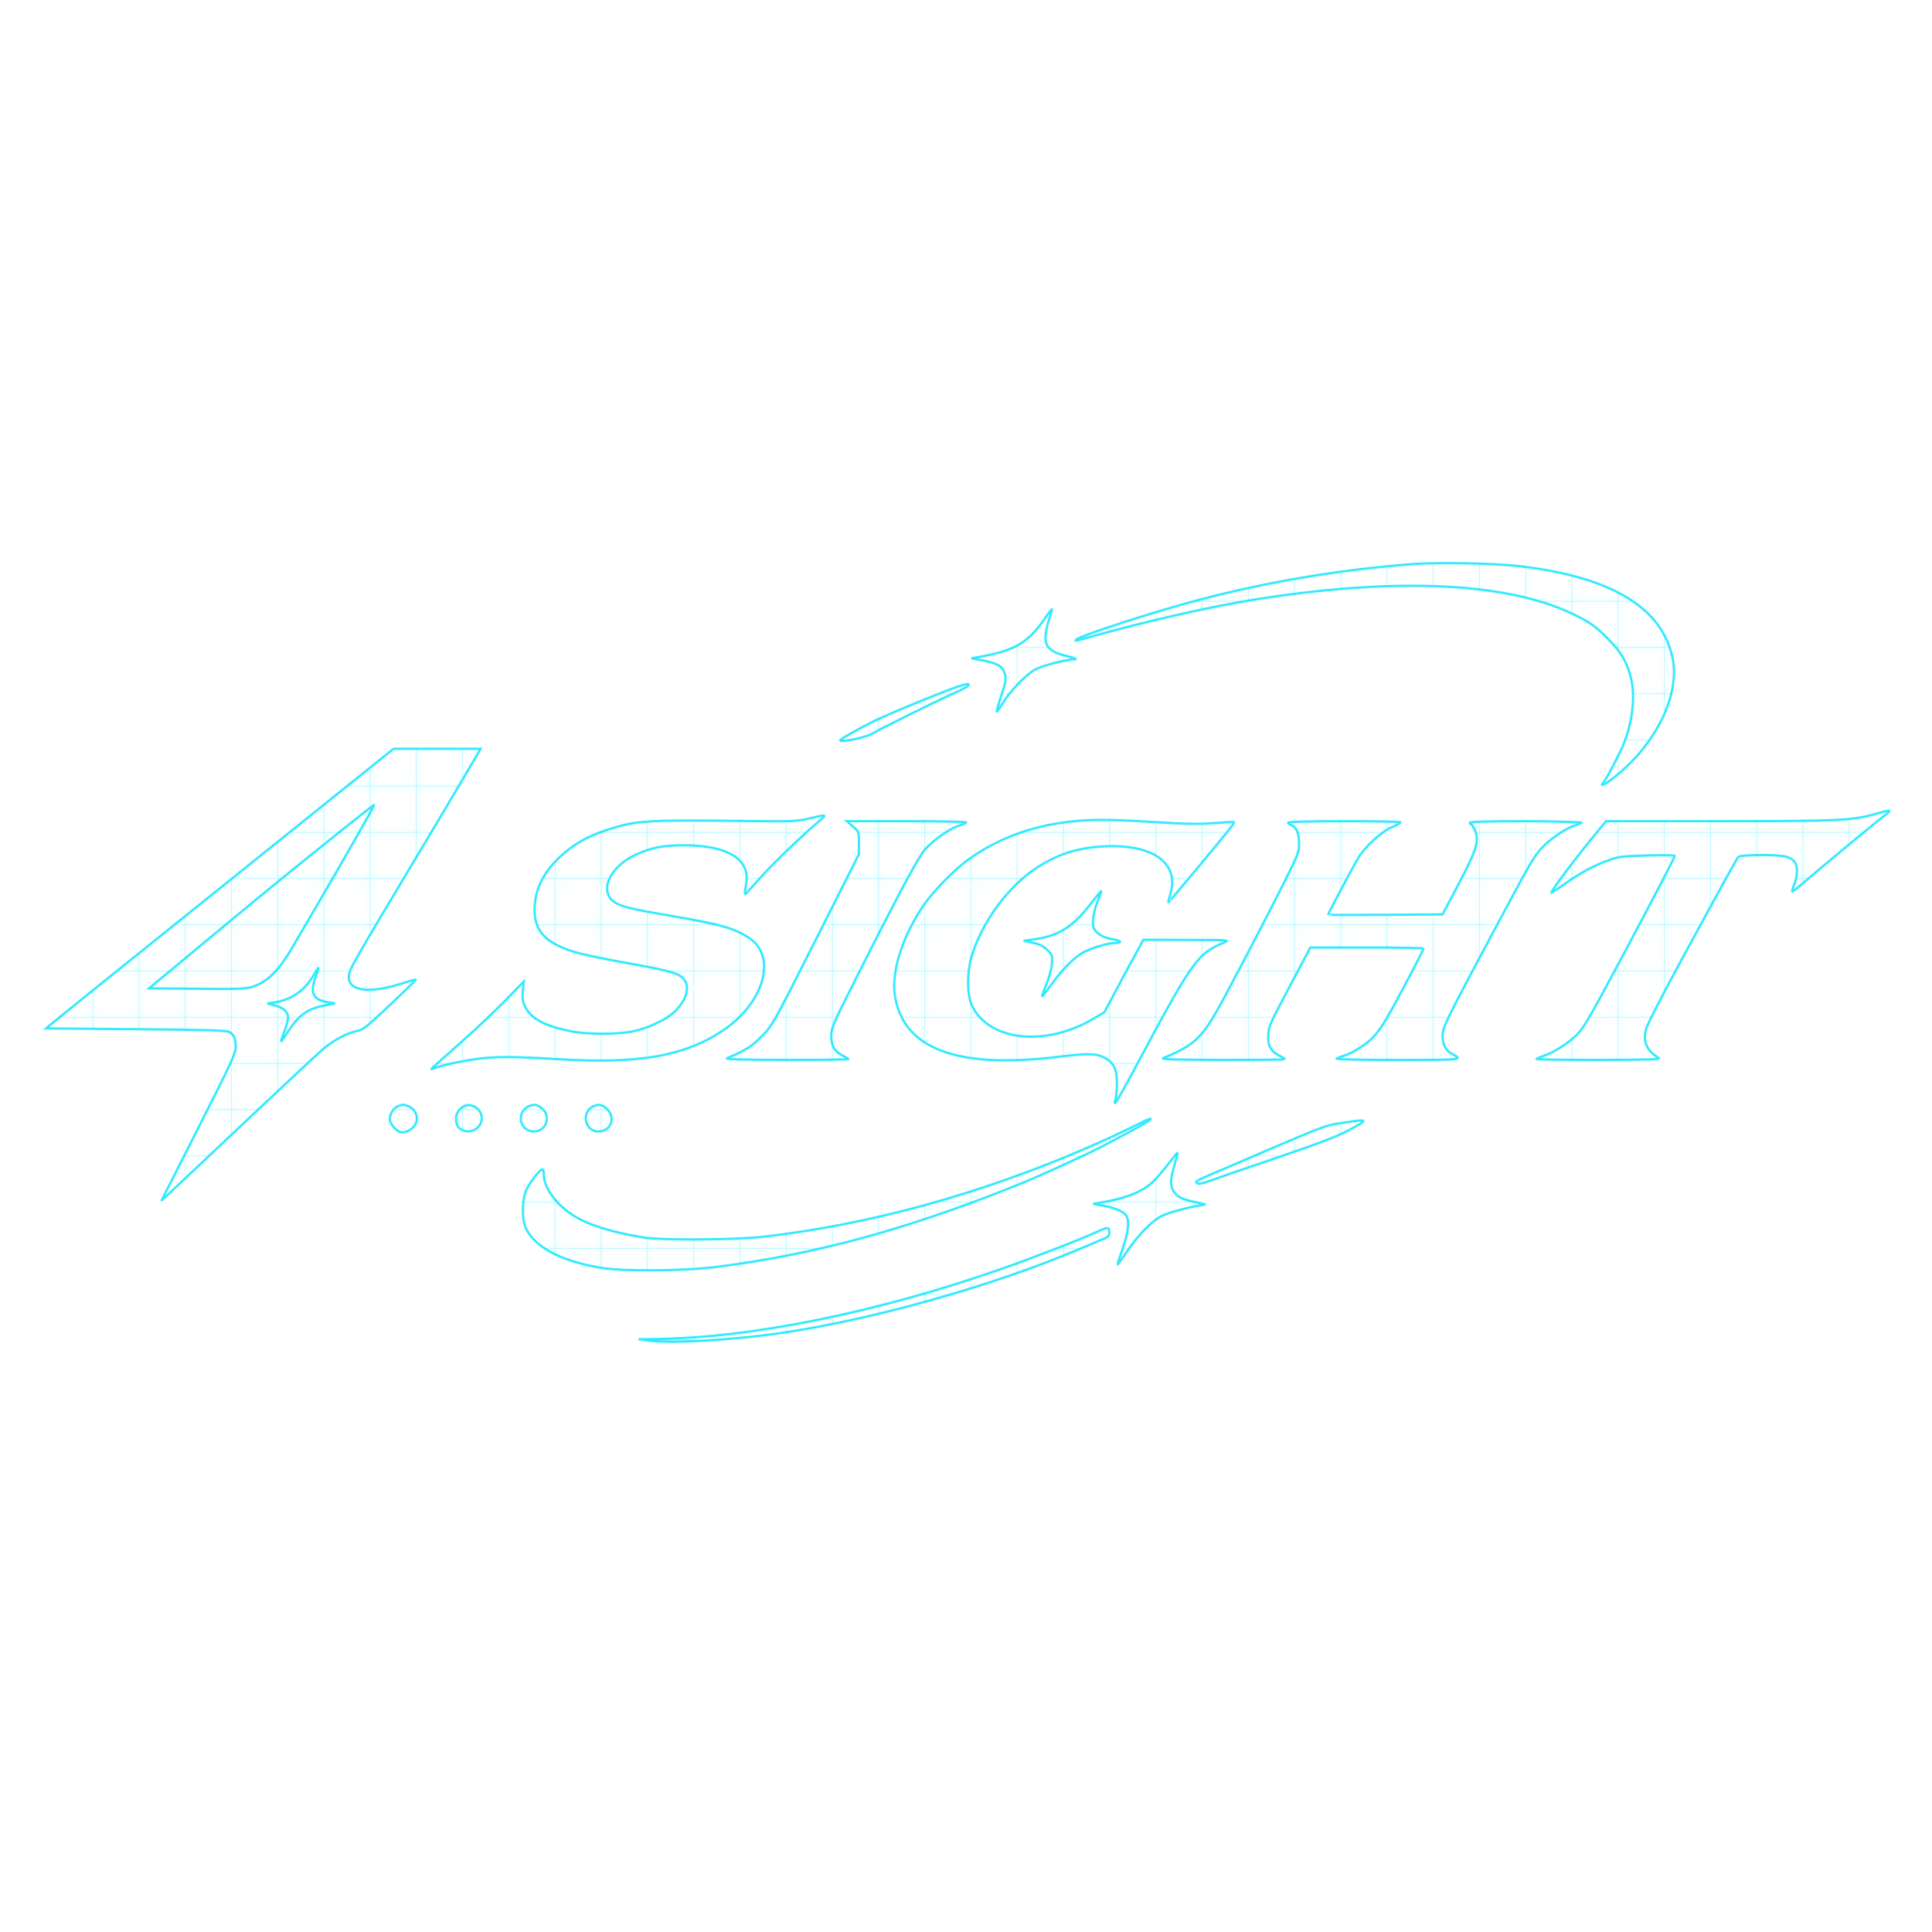
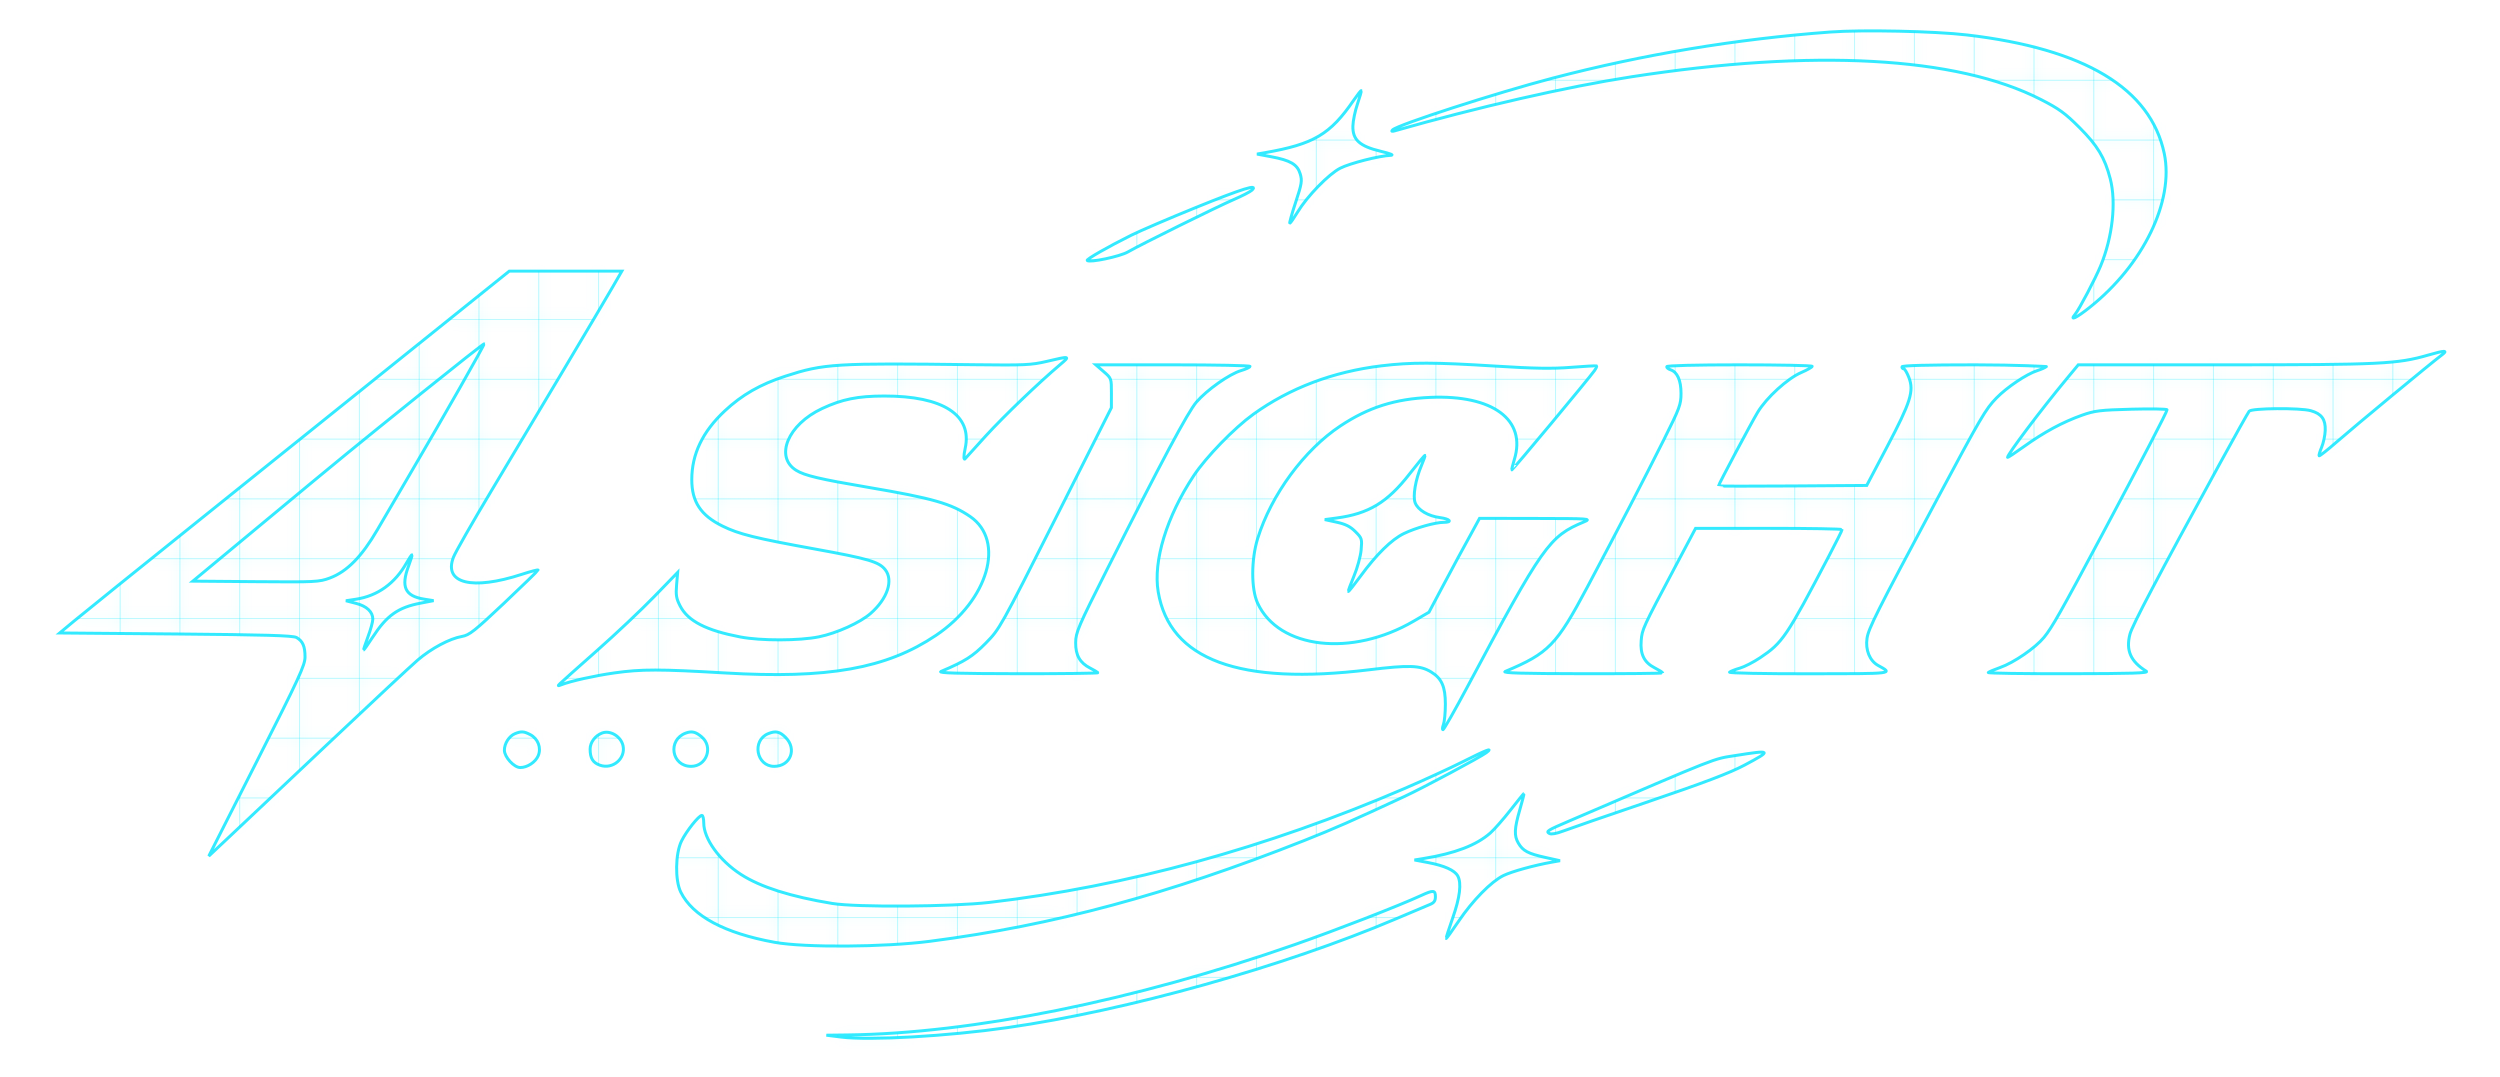
- <svg xmlns="http://www.w3.org/2000/svg" viewBox="0 0 1254 1254">
+ <svg xmlns="http://www.w3.org/2000/svg" viewBox="0 350 1254 540">
  <defs>
    <pattern id="hologram-grid-pattern" width="30" height="30" patternUnits="userSpaceOnUse">
      <line x1="0" y1="0" x2="30" y2="0" stroke="#00e5ff" stroke-width="1" opacity="0.25" />
      <line x1="0" y1="0" x2="0" y2="30" stroke="#00e5ff" stroke-width="1" opacity="0.25" />
    </pattern>
    <filter id="hologram-glow" x="-20%" y="-20%" width="140%" height="140%">
      <feGaussianBlur stdDeviation="3" result="blur" />
      <feMerge>
        <feMergeNode in="blur" />
        <feMergeNode in="SourceGraphic" />
      </feMerge>
    </filter>
  </defs>
  <style>
    @keyframes hologram-flicker {
      0%, 100% { opacity: 0.6; }
      10% { opacity: 1; }
      25% { opacity: 0.4; }
      50% { opacity: 0.9; }
      75% { opacity: 0.3; }
      90% { opacity: 0.8; }
    }
    @keyframes hud-scanline {
      0% { transform: translateY(360px); opacity: 0; }
      10% { opacity: 1; }
      90% { opacity: 1; }
      100% { transform: translateY(880px); opacity: 0; }
    }
    .hud-outline {
      fill: none;
      stroke: #00e5ff;
      stroke-width: 1.5;
      opacity: 0.8;
    }
    .grid-fill {
      fill: url(#hologram-grid-pattern);
      stroke: none;
      filter: url(#hologram-glow);
      animation: hologram-flicker 2s linear infinite;
    }
    .scanline {
      stroke: #00e5ff;
      stroke-width: 4;
      filter: url(#hologram-glow);
      animation: hud-scanline 3s ease-in-out infinite;
    }
  </style>
  <g>
    <path class="grid-fill" d="M 918 366.067 C 870.848 369.581, 824.184 377.329, 779 389.146 C 750.439 396.615, 700.920 412.625, 698.500 415.172 C 697.811 415.898, 698.121 416.047, 699.500 415.654 C 741.183 403.750, 785.890 393.541, 818.256 388.534 C 909.644 374.396, 981.397 378.336, 1023.500 399.804 C 1032.805 404.548, 1035.816 406.729, 1043.040 413.956 C 1052.102 423.023, 1055.741 429.068, 1058.492 439.631 C 1061.590 451.526, 1059.658 468.930, 1053.623 483.500 C 1050.984 489.871, 1042.878 505.237, 1040.897 507.624 C 1037.924 511.206, 1041.414 509.567, 1048.141 504.221 C 1075.079 482.815, 1090.596 450.819, 1085.591 427 C 1078.723 394.317, 1045.637 374.437, 986.622 367.534 C 970.374 365.633, 934.200 364.860, 918 366.067 M 679 400.293 C 667.257 417.432, 659.020 422.299, 634.500 426.584 L 630.500 427.283 637.500 428.591 C 647.296 430.421, 650.754 432.448, 652.176 437.194 C 653.218 440.672, 652.985 442.125, 649.879 451.532 C 647.978 457.289, 646.665 461.987, 646.962 461.972 C 647.258 461.956, 649.027 459.421, 650.894 456.337 C 655.700 448.401, 666.534 437.270, 672.294 434.351 C 677.159 431.886, 691.774 428.156, 697.500 427.919 C 699.419 427.839, 697.616 427.100, 692.500 425.868 C 681.960 423.329, 678.450 420.136, 678.609 413.229 C 678.669 410.628, 679.704 405.635, 680.909 402.133 C 682.114 398.632, 682.965 395.636, 682.800 395.475 C 682.635 395.315, 680.925 397.483, 679 400.293 M 600 454.028 C 586.525 459.495, 571.900 465.765, 567.500 467.960 C 555.496 473.951, 544.765 480.099, 545.329 480.663 C 546.539 481.872, 561.789 478.668, 565.760 476.369 C 572.176 472.657, 610.444 453.723, 619 450.029 C 623.125 448.248, 627.159 446.163, 627.964 445.395 C 631.478 442.047, 623.336 444.561, 600 454.028 M 205.354 526.250 C 177.797 548.388, 130.331 586.505, 99.875 610.956 C 69.419 635.407, 41.225 658.132, 37.222 661.456 L 29.945 667.500 88.222 668 C 132.812 668.383, 147.023 668.799, 148.727 669.773 C 151.869 671.569, 153 674.154, 153 679.539 C 153 683.656, 150.138 689.853, 128.858 731.822 L 104.716 779.434 114.257 770.467 C 119.504 765.535, 141.731 744.569, 163.649 723.877 C 185.567 703.184, 206.200 683.935, 209.500 681.102 C 216.342 675.227, 225.538 670.319, 231.730 669.238 C 235.432 668.592, 238.068 666.507, 252.888 652.500 C 262.199 643.700, 269.858 636.251, 269.908 635.948 C 269.959 635.644, 266.288 636.605, 261.750 638.083 C 236.759 646.225, 222.421 642.661, 227.427 629.553 C 228.353 627.127, 236.889 612.173, 246.396 596.321 C 268.883 558.827, 301.077 504.728, 307.137 494.250 L 311.909 486 283.684 486 L 255.459 486 205.354 526.250 M 211.890 546.846 C 175.431 576.210, 174.916 576.632, 131.118 612.972 L 96.735 641.500 128.293 641.764 C 158.252 642.015, 160.135 641.922, 165.460 639.929 C 174.056 636.713, 181.451 629.210, 189.260 615.781 C 192.869 609.577, 200.186 597.075, 205.520 588 C 222.067 559.853, 243.154 522.820, 242.819 522.498 C 242.644 522.330, 228.725 533.286, 211.890 546.846 M 1218 528.106 C 1202.441 532.604, 1194.210 533, 1116.193 533 L 1042.455 533 1036.448 540.250 C 1023.619 555.732, 1007 577.818, 1007 579.384 C 1007 579.672, 1010.712 577.236, 1015.250 573.970 C 1025.199 566.810, 1034.577 561.744, 1044.277 558.291 C 1050.714 556, 1053.433 555.668, 1069.250 555.248 C 1079.013 554.989, 1087 555.127, 1087 555.555 C 1087 556.524, 1074.433 580.676, 1054.247 618.500 C 1033.561 657.262, 1029.327 664.746, 1025.279 669.695 C 1020.964 674.973, 1010.122 682.421, 1003.247 684.831 C 1000.358 685.844, 997.695 686.971, 997.330 687.336 C 996.965 687.701, 1015.079 687.974, 1037.583 687.941 C 1069.663 687.895, 1078.087 687.625, 1076.586 686.691 C 1068.708 681.788, 1066.265 676.268, 1068.376 668.133 C 1069.517 663.731, 1081.992 640.050, 1113.478 582.510 C 1120.999 568.766, 1127.624 556.954, 1128.199 556.260 C 1129.493 554.701, 1153.680 554.506, 1159.100 556.011 C 1164.462 557.500, 1166.532 560.319, 1166.333 565.857 C 1166.241 568.411, 1165.427 572.236, 1164.524 574.358 C 1163.621 576.480, 1163.065 578.398, 1163.287 578.620 C 1163.509 578.842, 1167.473 575.717, 1172.095 571.676 C 1180.866 564.008, 1219.638 531.923, 1224.627 528.205 C 1228.087 525.626, 1226.652 525.605, 1218 528.106 M 525 531.284 C 517.336 533.094, 513.794 533.258, 489 532.947 C 418.775 532.066, 413.354 532.392, 394 538.670 C 381.404 542.755, 372.161 548.047, 363.546 556.106 C 352.383 566.548, 347 577.777, 347 590.621 C 347 601.700, 351.518 608.519, 362.410 613.881 C 370.669 617.947, 378.766 619.953, 409.123 625.453 C 435.576 630.246, 440.932 631.827, 444.019 635.751 C 448.225 641.098, 445.158 650.289, 436.693 657.704 C 431.443 662.303, 419.735 667.602, 410.792 669.427 C 400.980 671.429, 381.615 671.467, 371.352 669.503 C 354.209 666.223, 345.087 661.532, 341.175 653.985 C 339.226 650.227, 338.936 648.497, 339.381 643.310 L 339.914 637.119 328.207 649.195 C 321.768 655.836, 308.850 668.029, 299.500 676.291 C 290.150 684.552, 281.825 691.981, 281 692.798 C 279.669 694.116, 279.726 694.195, 281.500 693.494 C 286.270 691.610, 298.304 688.925, 308.284 687.519 C 321.784 685.617, 330.878 685.622, 363.500 687.545 C 415.355 690.602, 444.691 685.383, 469.500 668.685 C 495.765 651.008, 504.332 621.268, 486.661 609.111 C 477.232 602.623, 467.896 599.948, 435.500 594.450 C 411.128 590.314, 403.680 588.557, 399.422 585.941 C 388.412 579.175, 395.196 562.931, 412.377 554.922 C 422.428 550.236, 430.194 548.670, 443.500 548.643 C 473.076 548.583, 487.886 558.200, 484.109 575.012 C 483.257 578.802, 483.343 581.325, 484.276 579.917 C 484.428 579.688, 489.020 574.611, 494.482 568.635 C 503.580 558.681, 520.986 542, 531.930 532.746 C 536.913 528.532, 536.772 528.503, 525 531.284 M 692.909 533.500 C 668.600 536.446, 646.954 544.635, 628.667 557.802 C 619.100 564.689, 604.990 579.231, 598.771 588.611 C 585.198 609.085, 578.356 631.442, 580.949 646.855 C 586.696 681.020, 621.563 693.901, 686.792 685.957 C 706.813 683.518, 712.347 683.708, 717.792 687.020 C 723.164 690.287, 724.992 694.388, 724.996 703.185 C 724.998 707.412, 724.561 712.024, 724.025 713.435 C 723.488 714.846, 723.392 716, 723.810 716 C 724.228 716, 729.677 706.438, 735.918 694.750 C 774.067 623.315, 777.050 619.089, 794.452 611.806 C 798.393 610.156, 797.756 610.110, 770.320 610.056 L 742.140 610 737.912 617.750 C 735.587 622.013, 732.574 627.525, 731.218 630 C 729.861 632.475, 726.058 639.580, 722.766 645.790 L 716.781 657.080 709.184 661.526 C 678.070 679.740, 641.383 675.515, 630.799 652.500 C 627.539 645.411, 627.567 630.643, 630.861 620.054 C 637.675 598.143, 654.171 575.709, 672.327 563.658 C 686.402 554.316, 699.744 550.082, 717.500 549.322 C 748.769 547.983, 765.754 560.542, 759.603 580.453 C 758.762 583.178, 758.194 585.528, 758.343 585.676 C 758.615 585.949, 797.116 539.707, 799.765 535.925 C 800.557 534.795, 801.046 533.733, 800.852 533.564 C 800.658 533.395, 794.908 533.704, 788.074 534.251 C 778.509 535.016, 769.641 534.868, 749.574 533.606 C 719.610 531.721, 707.770 531.699, 692.909 533.500 M 553.583 536.388 C 557.481 539.759, 557.500 539.812, 557.485 547.138 L 557.471 554.500 529.485 609.970 C 501.805 664.837, 501.424 665.518, 494.500 672.563 C 487.937 679.240, 484.071 681.687, 472 686.805 C 470.181 687.576, 480.638 687.883, 510.417 687.932 C 532.921 687.970, 551.069 687.736, 550.746 687.412 C 550.423 687.089, 548.692 686.077, 546.900 685.162 C 541.655 682.486, 539.492 678.701, 539.555 672.310 C 539.606 667.198, 540.817 664.378, 555.304 635.636 C 582.773 581.137, 595.839 556.664, 600.129 551.678 C 605.389 545.566, 616.650 537.620, 622.499 535.892 C 624.975 535.161, 627 534.212, 627 533.782 C 627 533.352, 609.600 533, 588.333 533 L 549.667 533 553.583 536.388 M 836 533.933 C 836 534.446, 836.860 535.138, 837.911 535.472 C 841.306 536.549, 843.200 540.779, 843.200 547.287 C 843.200 552.887, 842.560 554.619, 834.651 570.420 C 824.485 590.732, 812.170 614.456, 796.197 644.500 C 780.690 673.665, 776.851 677.608, 755 686.812 C 753.190 687.574, 763.746 687.883, 793.250 687.932 C 815.663 687.970, 834 687.784, 834 687.520 C 834 687.257, 832.209 686.127, 830.021 685.011 C 824.707 682.300, 822.655 678.173, 823.222 671.338 C 823.698 665.597, 823.893 665.173, 840.293 634.261 L 850.500 615.022 887.250 615.011 C 907.462 615.011, 924 615.291, 924 615.646 C 924 616.001, 921.024 621.964, 917.387 628.896 C 896.015 669.626, 894.135 672.406, 882.857 679.937 C 879.528 682.160, 874.936 684.509, 872.652 685.158 C 870.369 685.806, 868.073 686.711, 867.550 687.169 C 867.028 687.626, 885.028 687.986, 907.550 687.968 C 950.641 687.935, 949.740 688.044, 942.033 683.773 C 937.839 681.448, 935.623 676, 936.498 670.164 C 937.233 665.262, 941.448 656.876, 970.257 603 C 994.033 558.536, 995.936 555.279, 1001.431 549.624 C 1006.640 544.265, 1016.533 537.622, 1021.822 535.933 C 1023.845 535.287, 1025.927 534.363, 1026.450 533.879 C 1026.998 533.879, 1011.859 533, 990.700 533 C 966.900 533, 954 533.351, 954 534 C 954 534.550, 954.413 535, 954.917 535 C 955.422 535, 956.589 536.975, 957.511 539.390 C 960.113 546.204, 958.405 551.631, 946.618 574 L 936.343 593.500 899.171 593.762 C 878.727 593.906, 862 593.888, 862 593.722 C 862 593.017, 878.493 562.014, 881.642 556.800 C 886.103 549.413, 896.573 539.864, 903.502 536.865 C 906.507 535.564, 908.974 534.163, 908.983 533.750 C 908.992 533.337, 892.575 533, 872.500 533 C 850.592 533, 836 533.373, 836 533.933 M 706.992 587.776 C 695.909 602.012, 686.545 607.670, 670.500 609.824 L 664.500 610.630 670.466 611.931 C 674.903 612.898, 677.307 614.107, 679.851 616.651 C 683.134 619.934, 683.250 620.304, 682.746 625.864 C 682.457 629.050, 680.830 634.967, 679.129 639.014 C 677.429 643.060, 676.169 646.502, 676.329 646.663 C 676.490 646.823, 679.209 643.415, 682.372 639.090 C 690.435 628.067, 697.991 620.636, 704.194 617.632 C 710.105 614.768, 719.943 612, 724.210 612 C 728.774 612, 727.378 610.308, 722.250 609.624 C 716.313 608.833, 711.281 605.837, 709.864 602.250 C 708.568 598.970, 710.007 590.483, 713.068 583.342 C 714.158 580.798, 714.923 578.590, 714.768 578.434 C 714.612 578.279, 711.113 582.482, 706.992 587.776 M 203.978 632.261 C 198.156 642.640, 189.414 648.924, 178.500 650.578 L 173.500 651.335 178.500 652.625 C 183.949 654.030, 187 656.888, 187 660.588 C 187 661.889, 185.895 665.890, 184.545 669.477 C 183.194 673.065, 182.242 676, 182.427 676 C 182.613 676, 184.670 673.075, 186.999 669.501 C 194.025 658.718, 199.681 654.703, 210.862 652.561 L 217.500 651.289 212.738 650.529 C 203.128 648.996, 200.973 644.356, 204.976 633.820 C 206.063 630.960, 206.818 628.485, 206.654 628.321 C 206.490 628.157, 205.286 629.930, 203.978 632.261 M 258.357 717.992 C 255.390 719.189, 253 722.896, 253 726.299 C 253 729.724, 257.835 735, 260.973 735 C 264.516 735, 268.645 732.272, 269.980 729.047 C 271.625 725.077, 269.865 720.499, 265.909 718.453 C 262.755 716.822, 261.452 716.743, 258.357 717.992 M 302 717.685 C 298.530 719.002, 296 722.398, 296 725.740 C 296 730.337, 297.384 732.590, 300.979 733.843 C 307.364 736.069, 313.924 730.485, 312.507 724.031 C 311.489 719.398, 306.087 716.135, 302 717.685 M 344 717.706 C 334.676 721.115, 336.791 734.400, 346.657 734.400 C 354.446 734.400, 357.919 724.634, 351.923 719.589 C 348.911 717.055, 347.015 716.604, 344 717.706 M 385.357 717.992 C 376.996 721.366, 379.368 734.400, 388.343 734.400 C 396.443 734.400, 399.879 725.725, 394.077 719.923 C 391.075 716.921, 389.096 716.483, 385.357 717.992 M 733.957 731.976 C 727.609 735.186, 714.334 741.289, 704.457 745.537 C 635.147 775.351, 564.846 794.641, 496.345 802.641 C 477.499 804.842, 429.569 805.170, 417.500 803.182 C 396.506 799.722, 381.455 794.940, 371.666 788.618 C 360.903 781.667, 353 770.737, 353 762.804 C 353 760.712, 352.585 759, 352.078 759 C 350.559 759, 344.276 766.896, 341.841 771.864 C 338.738 778.195, 338.549 791.578, 341.479 797.500 C 347.426 809.519, 363.466 818.099, 388.500 822.652 C 403.556 825.391, 443.404 825.131, 466.500 822.144 C 528.418 814.136, 585.705 798.713, 654.189 771.614 C 669.190 765.679, 678.468 761.601, 704.500 749.500 C 713.778 745.188, 742.563 729.795, 745.502 727.574 C 749.315 724.692, 745.440 726.170, 733.957 731.976 M 870.500 728.976 C 858.842 730.827, 863.753 728.893, 787 761.858 C 776.021 766.573, 775.304 767.031, 777.216 768.101 C 778.118 768.606, 780.787 768.121, 784.095 766.853 C 787.068 765.713, 806.484 759.012, 827.242 751.962 C 854.746 742.621, 867.697 737.700, 874.987 733.822 C 889.020 726.355, 889.763 726.077, 870.500 728.976 M 757.668 756.322 C 754.094 760.899, 749.537 766.078, 747.541 767.830 C 740.526 773.989, 729.788 778.091, 714 780.640 L 709.500 781.367 716.276 782.649 C 724.491 784.203, 729.681 786.542, 731.214 789.380 C 733.174 793.009, 732.316 800.107, 728.662 810.490 C 726.729 815.985, 725.261 820.594, 725.399 820.732 C 725.537 820.871, 728.298 817.050, 731.535 812.242 C 738.597 801.750, 748.023 792.136, 754.160 789.165 C 758.387 787.118, 769.574 784.028, 778.500 782.441 L 782.500 781.730 775 780.064 C 766.458 778.165, 763.907 776.805, 761.616 772.928 C 759.425 769.218, 759.580 765.678, 762.350 756.113 C 763.642 751.651, 764.580 748, 764.433 748 C 764.286 748, 761.242 751.745, 757.668 756.322 M 713 799.119 C 701.666 804.347, 670.419 816.482, 649.375 823.831 C 568.763 851.979, 487.638 868.370, 425.170 869.130 L 414.500 869.259 422 870.203 C 436.266 871.998, 475.250 869.769, 505.500 865.429 C 565.215 856.863, 643.742 834.870, 700.145 810.915 C 708.040 807.562, 715.737 804.311, 717.250 803.690 C 719.320 802.841, 720 801.874, 720 799.781 C 720 796.463, 718.971 796.366, 713 799.119" />
    <path class="hud-outline" d="M 918 366.067 C 870.848 369.581, 824.184 377.329, 779 389.146 C 750.439 396.615, 700.920 412.625, 698.500 415.172 C 697.811 415.898, 698.121 416.047, 699.500 415.654 C 741.183 403.750, 785.890 393.541, 818.256 388.534 C 909.644 374.396, 981.397 378.336, 1023.500 399.804 C 1032.805 404.548, 1035.816 406.729, 1043.040 413.956 C 1052.102 423.023, 1055.741 429.068, 1058.492 439.631 C 1061.590 451.526, 1059.658 468.930, 1053.623 483.500 C 1050.984 489.871, 1042.878 505.237, 1040.897 507.624 C 1037.924 511.206, 1041.414 509.567, 1048.141 504.221 C 1075.079 482.815, 1090.596 450.819, 1085.591 427 C 1078.723 394.317, 1045.637 374.437, 986.622 367.534 C 970.374 365.633, 934.200 364.860, 918 366.067 M 679 400.293 C 667.257 417.432, 659.020 422.299, 634.500 426.584 L 630.500 427.283 637.500 428.591 C 647.296 430.421, 650.754 432.448, 652.176 437.194 C 653.218 440.672, 652.985 442.125, 649.879 451.532 C 647.978 457.289, 646.665 461.987, 646.962 461.972 C 647.258 461.956, 649.027 459.421, 650.894 456.337 C 655.700 448.401, 666.534 437.270, 672.294 434.351 C 677.159 431.886, 691.774 428.156, 697.500 427.919 C 699.419 427.839, 697.616 427.100, 692.500 425.868 C 681.960 423.329, 678.450 420.136, 678.609 413.229 C 678.669 410.628, 679.704 405.635, 680.909 402.133 C 682.114 398.632, 682.965 395.636, 682.800 395.475 C 682.635 395.315, 680.925 397.483, 679 400.293 M 600 454.028 C 586.525 459.495, 571.900 465.765, 567.500 467.960 C 555.496 473.951, 544.765 480.099, 545.329 480.663 C 546.539 481.872, 561.789 478.668, 565.760 476.369 C 572.176 472.657, 610.444 453.723, 619 450.029 C 623.125 448.248, 627.159 446.163, 627.964 445.395 C 631.478 442.047, 623.336 444.561, 600 454.028 M 205.354 526.250 C 177.797 548.388, 130.331 586.505, 99.875 610.956 C 69.419 635.407, 41.225 658.132, 37.222 661.456 L 29.945 667.500 88.222 668 C 132.812 668.383, 147.023 668.799, 148.727 669.773 C 151.869 671.569, 153 674.154, 153 679.539 C 153 683.656, 150.138 689.853, 128.858 731.822 L 104.716 779.434 114.257 770.467 C 119.504 765.535, 141.731 744.569, 163.649 723.877 C 185.567 703.184, 206.200 683.935, 209.500 681.102 C 216.342 675.227, 225.538 670.319, 231.730 669.238 C 235.432 668.592, 238.068 666.507, 252.888 652.500 C 262.199 643.700, 269.858 636.251, 269.908 635.948 C 269.959 635.644, 266.288 636.605, 261.750 638.083 C 236.759 646.225, 222.421 642.661, 227.427 629.553 C 228.353 627.127, 236.889 612.173, 246.396 596.321 C 268.883 558.827, 301.077 504.728, 307.137 494.250 L 311.909 486 283.684 486 L 255.459 486 205.354 526.250 M 211.890 546.846 C 175.431 576.210, 174.916 576.632, 131.118 612.972 L 96.735 641.500 128.293 641.764 C 158.252 642.015, 160.135 641.922, 165.460 639.929 C 174.056 636.713, 181.451 629.210, 189.260 615.781 C 192.869 609.577, 200.186 597.075, 205.520 588 C 222.067 559.853, 243.154 522.820, 242.819 522.498 C 242.644 522.330, 228.725 533.286, 211.890 546.846 M 1218 528.106 C 1202.441 532.604, 1194.210 533, 1116.193 533 L 1042.455 533 1036.448 540.250 C 1023.619 555.732, 1007 577.818, 1007 579.384 C 1007 579.672, 1010.712 577.236, 1015.250 573.970 C 1025.199 566.810, 1034.577 561.744, 1044.277 558.291 C 1050.714 556, 1053.433 555.668, 1069.250 555.248 C 1079.013 554.989, 1087 555.127, 1087 555.555 C 1087 556.524, 1074.433 580.676, 1054.247 618.500 C 1033.561 657.262, 1029.327 664.746, 1025.279 669.695 C 1020.964 674.973, 1010.122 682.421, 1003.247 684.831 C 1000.358 685.844, 997.695 686.971, 997.330 687.336 C 996.965 687.701, 1015.079 687.974, 1037.583 687.941 C 1069.663 687.895, 1078.087 687.625, 1076.586 686.691 C 1068.708 681.788, 1066.265 676.268, 1068.376 668.133 C 1069.517 663.731, 1081.992 640.050, 1113.478 582.510 C 1120.999 568.766, 1127.624 556.954, 1128.199 556.260 C 1129.493 554.701, 1153.680 554.506, 1159.100 556.011 C 1164.462 557.500, 1166.532 560.319, 1166.333 565.857 C 1166.241 568.411, 1165.427 572.236, 1164.524 574.358 C 1163.621 576.480, 1163.065 578.398, 1163.287 578.620 C 1163.509 578.842, 1167.473 575.717, 1172.095 571.676 C 1180.866 564.008, 1219.638 531.923, 1224.627 528.205 C 1228.087 525.626, 1226.652 525.605, 1218 528.106 M 525 531.284 C 517.336 533.094, 513.794 533.258, 489 532.947 C 418.775 532.066, 413.354 532.392, 394 538.670 C 381.404 542.755, 372.161 548.047, 363.546 556.106 C 352.383 566.548, 347 577.777, 347 590.621 C 347 601.700, 351.518 608.519, 362.410 613.881 C 370.669 617.947, 378.766 619.953, 409.123 625.453 C 435.576 630.246, 440.932 631.827, 444.019 635.751 C 448.225 641.098, 445.158 650.289, 436.693 657.704 C 431.443 662.303, 419.735 667.602, 410.792 669.427 C 400.980 671.429, 381.615 671.467, 371.352 669.503 C 354.209 666.223, 345.087 661.532, 341.175 653.985 C 339.226 650.227, 338.936 648.497, 339.381 643.310 L 339.914 637.119 328.207 649.195 C 321.768 655.836, 308.850 668.029, 299.500 676.291 C 290.150 684.552, 281.825 691.981, 281 692.798 C 279.669 694.116, 279.726 694.195, 281.500 693.494 C 286.270 691.610, 298.304 688.925, 308.284 687.519 C 321.784 685.617, 330.878 685.622, 363.500 687.545 C 415.355 690.602, 444.691 685.383, 469.500 668.685 C 495.765 651.008, 504.332 621.268, 486.661 609.111 C 477.232 602.623, 467.896 599.948, 435.500 594.450 C 411.128 590.314, 403.680 588.557, 399.422 585.941 C 388.412 579.175, 395.196 562.931, 412.377 554.922 C 422.428 550.236, 430.194 548.670, 443.500 548.643 C 473.076 548.583, 487.886 558.200, 484.109 575.012 C 483.257 578.802, 483.343 581.325, 484.276 579.917 C 484.428 579.688, 489.020 574.611, 494.482 568.635 C 503.580 558.681, 520.986 542, 531.930 532.746 C 536.913 528.532, 536.772 528.503, 525 531.284 M 692.909 533.500 C 668.600 536.446, 646.954 544.635, 628.667 557.802 C 619.100 564.689, 604.990 579.231, 598.771 588.611 C 585.198 609.085, 578.356 631.442, 580.949 646.855 C 586.696 681.020, 621.563 693.901, 686.792 685.957 C 706.813 683.518, 712.347 683.708, 717.792 687.020 C 723.164 690.287, 724.992 694.388, 724.996 703.185 C 724.998 707.412, 724.561 712.024, 724.025 713.435 C 723.488 714.846, 723.392 716, 723.810 716 C 724.228 716, 729.677 706.438, 735.918 694.750 C 774.067 623.315, 777.050 619.089, 794.452 611.806 C 798.393 610.156, 797.756 610.110, 770.320 610.056 L 742.140 610 737.912 617.750 C 735.587 622.013, 732.574 627.525, 731.218 630 C 729.861 632.475, 726.058 639.580, 722.766 645.790 L 716.781 657.080 709.184 661.526 C 678.070 679.740, 641.383 675.515, 630.799 652.500 C 627.539 645.411, 627.567 630.643, 630.861 620.054 C 637.675 598.143, 654.171 575.709, 672.327 563.658 C 686.402 554.316, 699.744 550.082, 717.500 549.322 C 748.769 547.983, 765.754 560.542, 759.603 580.453 C 758.762 583.178, 758.194 585.528, 758.343 585.676 C 758.615 585.949, 797.116 539.707, 799.765 535.925 C 800.557 534.795, 801.046 533.733, 800.852 533.564 C 800.658 533.395, 794.908 533.704, 788.074 534.251 C 778.509 535.016, 769.641 534.868, 749.574 533.606 C 719.610 531.721, 707.770 531.699, 692.909 533.500 M 553.583 536.388 C 557.481 539.759, 557.500 539.812, 557.485 547.138 L 557.471 554.500 529.485 609.970 C 501.805 664.837, 501.424 665.518, 494.500 672.563 C 487.937 679.240, 484.071 681.687, 472 686.805 C 470.181 687.576, 480.638 687.883, 510.417 687.932 C 532.921 687.970, 551.069 687.736, 550.746 687.412 C 550.423 687.089, 548.692 686.077, 546.900 685.162 C 541.655 682.486, 539.492 678.701, 539.555 672.310 C 539.606 667.198, 540.817 664.378, 555.304 635.636 C 582.773 581.137, 595.839 556.664, 600.129 551.678 C 605.389 545.566, 616.650 537.620, 622.499 535.892 C 624.975 535.161, 627 534.212, 627 533.782 C 627 533.352, 609.600 533, 588.333 533 L 549.667 533 553.583 536.388 M 836 533.933 C 836 534.446, 836.860 535.138, 837.911 535.472 C 841.306 536.549, 843.200 540.779, 843.200 547.287 C 843.200 552.887, 842.560 554.619, 834.651 570.420 C 824.485 590.732, 812.170 614.456, 796.197 644.500 C 780.690 673.665, 776.851 677.608, 755 686.812 C 753.190 687.574, 763.746 687.883, 793.250 687.932 C 815.663 687.970, 834 687.784, 834 687.520 C 834 687.257, 832.209 686.127, 830.021 685.011 C 824.707 682.300, 822.655 678.173, 823.222 671.338 C 823.698 665.597, 823.893 665.173, 840.293 634.261 L 850.500 615.022 887.250 615.011 C 907.462 615.011, 924 615.291, 924 615.646 C 924 616.001, 921.024 621.964, 917.387 628.896 C 896.015 669.626, 894.135 672.406, 882.857 679.937 C 879.528 682.160, 874.936 684.509, 872.652 685.158 C 870.369 685.806, 868.073 686.711, 867.550 687.169 C 867.028 687.626, 885.028 687.986, 907.550 687.968 C 950.641 687.935, 949.740 688.044, 942.033 683.773 C 937.839 681.448, 935.623 676, 936.498 670.164 C 937.233 665.262, 941.448 656.876, 970.257 603 C 994.033 558.536, 995.936 555.279, 1001.431 549.624 C 1006.640 544.265, 1016.533 537.622, 1021.822 535.933 C 1023.845 535.287, 1025.927 534.363, 1026.450 533.879 C 1026.998 533.879, 1011.859 533, 990.700 533 C 966.900 533, 954 533.351, 954 534 C 954 534.550, 954.413 535, 954.917 535 C 955.422 535, 956.589 536.975, 957.511 539.390 C 960.113 546.204, 958.405 551.631, 946.618 574 L 936.343 593.500 899.171 593.762 C 878.727 593.906, 862 593.888, 862 593.722 C 862 593.017, 878.493 562.014, 881.642 556.800 C 886.103 549.413, 896.573 539.864, 903.502 536.865 C 906.507 535.564, 908.974 534.163, 908.983 533.750 C 908.992 533.337, 892.575 533, 872.500 533 C 850.592 533, 836 533.373, 836 533.933 M 706.992 587.776 C 695.909 602.012, 686.545 607.670, 670.500 609.824 L 664.500 610.630 670.466 611.931 C 674.903 612.898, 677.307 614.107, 679.851 616.651 C 683.134 619.934, 683.250 620.304, 682.746 625.864 C 682.457 629.050, 680.830 634.967, 679.129 639.014 C 677.429 643.060, 676.169 646.502, 676.329 646.663 C 676.490 646.823, 679.209 643.415, 682.372 639.090 C 690.435 628.067, 697.991 620.636, 704.194 617.632 C 710.105 614.768, 719.943 612, 724.210 612 C 728.774 612, 727.378 610.308, 722.250 609.624 C 716.313 608.833, 711.281 605.837, 709.864 602.250 C 708.568 598.970, 710.007 590.483, 713.068 583.342 C 714.158 580.798, 714.923 578.590, 714.768 578.434 C 714.612 578.279, 711.113 582.482, 706.992 587.776 M 203.978 632.261 C 198.156 642.640, 189.414 648.924, 178.500 650.578 L 173.500 651.335 178.500 652.625 C 183.949 654.030, 187 656.888, 187 660.588 C 187 661.889, 185.895 665.890, 184.545 669.477 C 183.194 673.065, 182.242 676, 182.427 676 C 182.613 676, 184.670 673.075, 186.999 669.501 C 194.025 658.718, 199.681 654.703, 210.862 652.561 L 217.500 651.289 212.738 650.529 C 203.128 648.996, 200.973 644.356, 204.976 633.820 C 206.063 630.960, 206.818 628.485, 206.654 628.321 C 206.490 628.157, 205.286 629.930, 203.978 632.261 M 258.357 717.992 C 255.390 719.189, 253 722.896, 253 726.299 C 253 729.724, 257.835 735, 260.973 735 C 264.516 735, 268.645 732.272, 269.980 729.047 C 271.625 725.077, 269.865 720.499, 265.909 718.453 C 262.755 716.822, 261.452 716.743, 258.357 717.992 M 302 717.685 C 298.530 719.002, 296 722.398, 296 725.740 C 296 730.337, 297.384 732.590, 300.979 733.843 C 307.364 736.069, 313.924 730.485, 312.507 724.031 C 311.489 719.398, 306.087 716.135, 302 717.685 M 344 717.706 C 334.676 721.115, 336.791 734.400, 346.657 734.400 C 354.446 734.400, 357.919 724.634, 351.923 719.589 C 348.911 717.055, 347.015 716.604, 344 717.706 M 385.357 717.992 C 376.996 721.366, 379.368 734.400, 388.343 734.400 C 396.443 734.400, 399.879 725.725, 394.077 719.923 C 391.075 716.921, 389.096 716.483, 385.357 717.992 M 733.957 731.976 C 727.609 735.186, 714.334 741.289, 704.457 745.537 C 635.147 775.351, 564.846 794.641, 496.345 802.641 C 477.499 804.842, 429.569 805.170, 417.500 803.182 C 396.506 799.722, 381.455 794.940, 371.666 788.618 C 360.903 781.667, 353 770.737, 353 762.804 C 353 760.712, 352.585 759, 352.078 759 C 350.559 759, 344.276 766.896, 341.841 771.864 C 338.738 778.195, 338.549 791.578, 341.479 797.500 C 347.426 809.519, 363.466 818.099, 388.500 822.652 C 403.556 825.391, 443.404 825.131, 466.500 822.144 C 528.418 814.136, 585.705 798.713, 654.189 771.614 C 669.190 765.679, 678.468 761.601, 704.500 749.500 C 713.778 745.188, 742.563 729.795, 745.502 727.574 C 749.315 724.692, 745.440 726.170, 733.957 731.976 M 870.500 728.976 C 858.842 730.827, 863.753 728.893, 787 761.858 C 776.021 766.573, 775.304 767.031, 777.216 768.101 C 778.118 768.606, 780.787 768.121, 784.095 766.853 C 787.068 765.713, 806.484 759.012, 827.242 751.962 C 854.746 742.621, 867.697 737.700, 874.987 733.822 C 889.020 726.355, 888.763 726.077, 870.500 728.976 M 757.668 756.322 C 754.094 760.899, 749.537 766.078, 747.541 767.830 C 740.526 773.989, 729.788 778.091, 714 780.640 L 709.500 781.367 716.276 782.649 C 724.491 784.203, 729.681 786.542, 731.214 789.380 C 733.174 793.009, 732.316 800.107, 728.662 810.490 C 726.729 815.985, 725.261 820.594, 725.399 820.732 C 725.537 820.871, 728.298 817.050, 731.535 812.242 C 738.597 801.750, 748.023 792.136, 754.160 789.165 C 758.387 787.118, 769.574 784.028, 778.500 782.441 L 782.500 781.730 775 780.064 C 766.458 778.165, 763.907 776.805, 761.616 772.928 C 759.425 769.218, 759.580 765.678, 762.350 756.113 C 763.642 751.651, 764.580 748, 764.433 748 C 764.286 748, 761.242 751.745, 757.668 756.322 M 713 799.119 C 701.666 804.347, 670.419 816.482, 649.375 823.831 C 568.763 851.979, 487.638 868.370, 425.170 869.130 L 414.500 869.259 422 870.203 C 436.266 871.998, 475.250 869.769, 505.500 865.429 C 565.215 856.863, 643.742 834.870, 700.145 810.915 C 708.040 807.562, 715.737 804.311, 717.250 803.690 C 719.320 802.841, 720 801.874, 720 799.781 C 720 796.463, 718.971 796.366, 713 799.119" />
    <line class="scanline" x1="0" y1="0" x2="1254" y2="0" />
  </g>
</svg>
